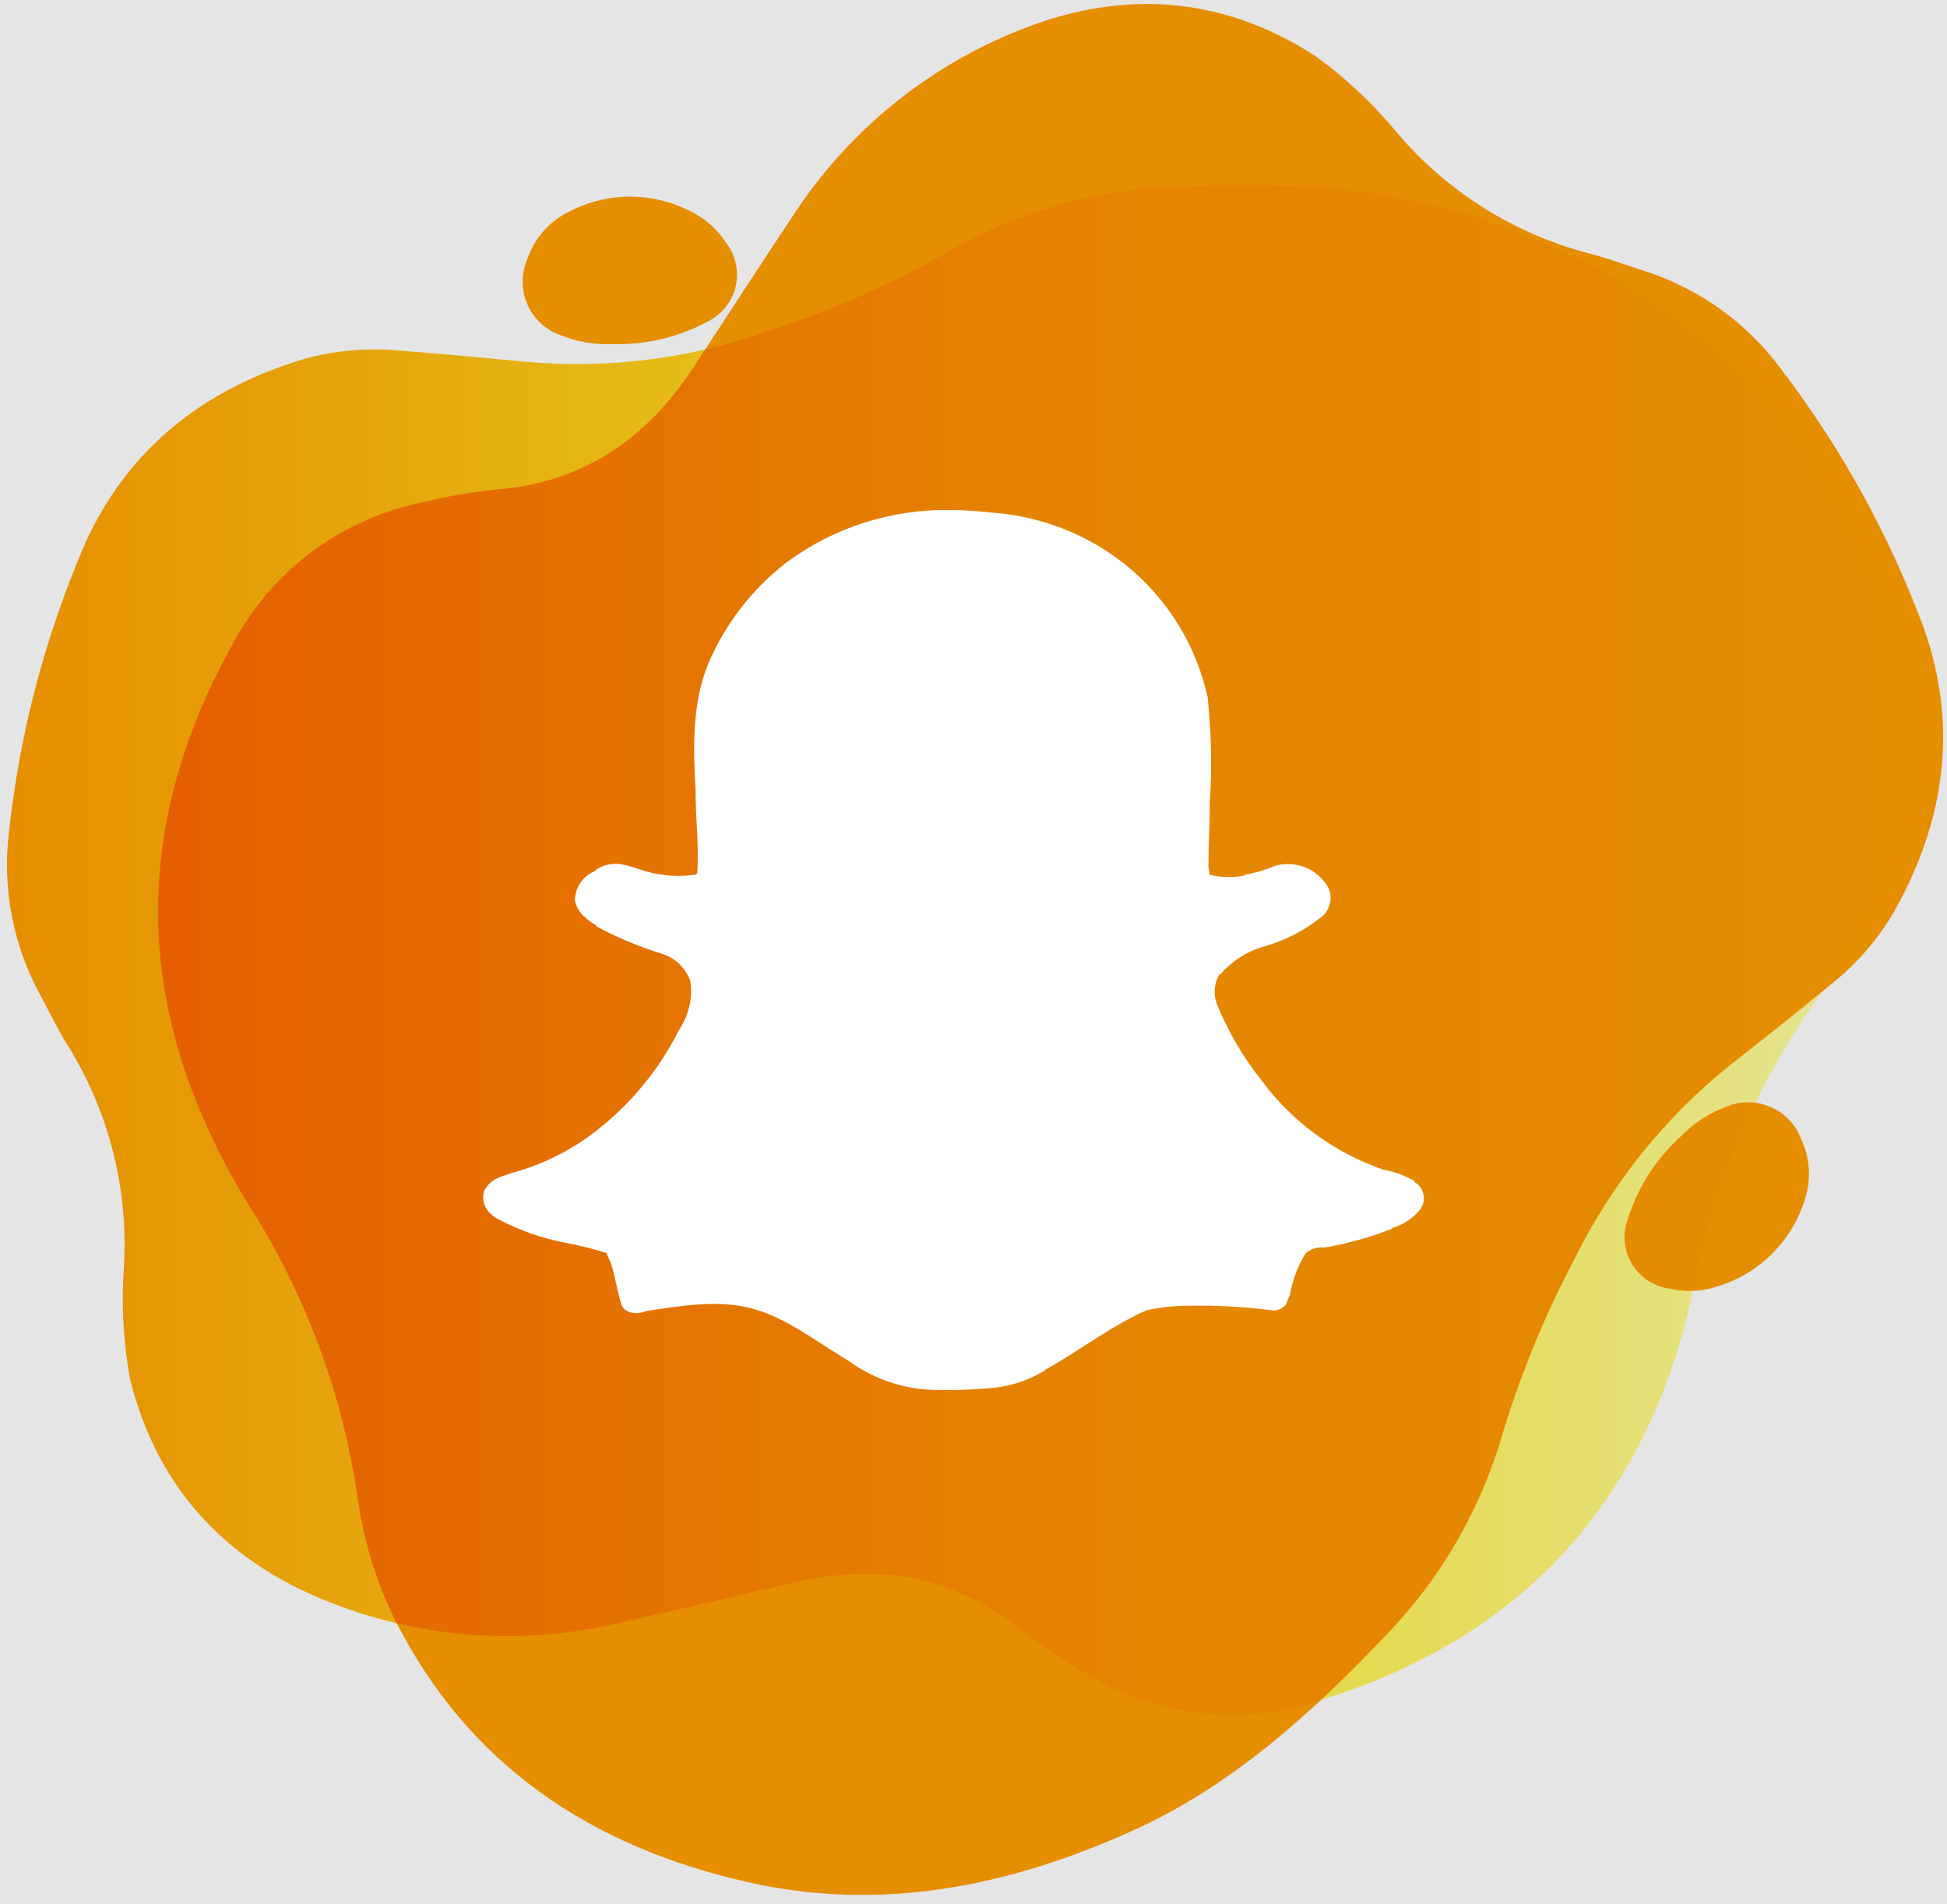
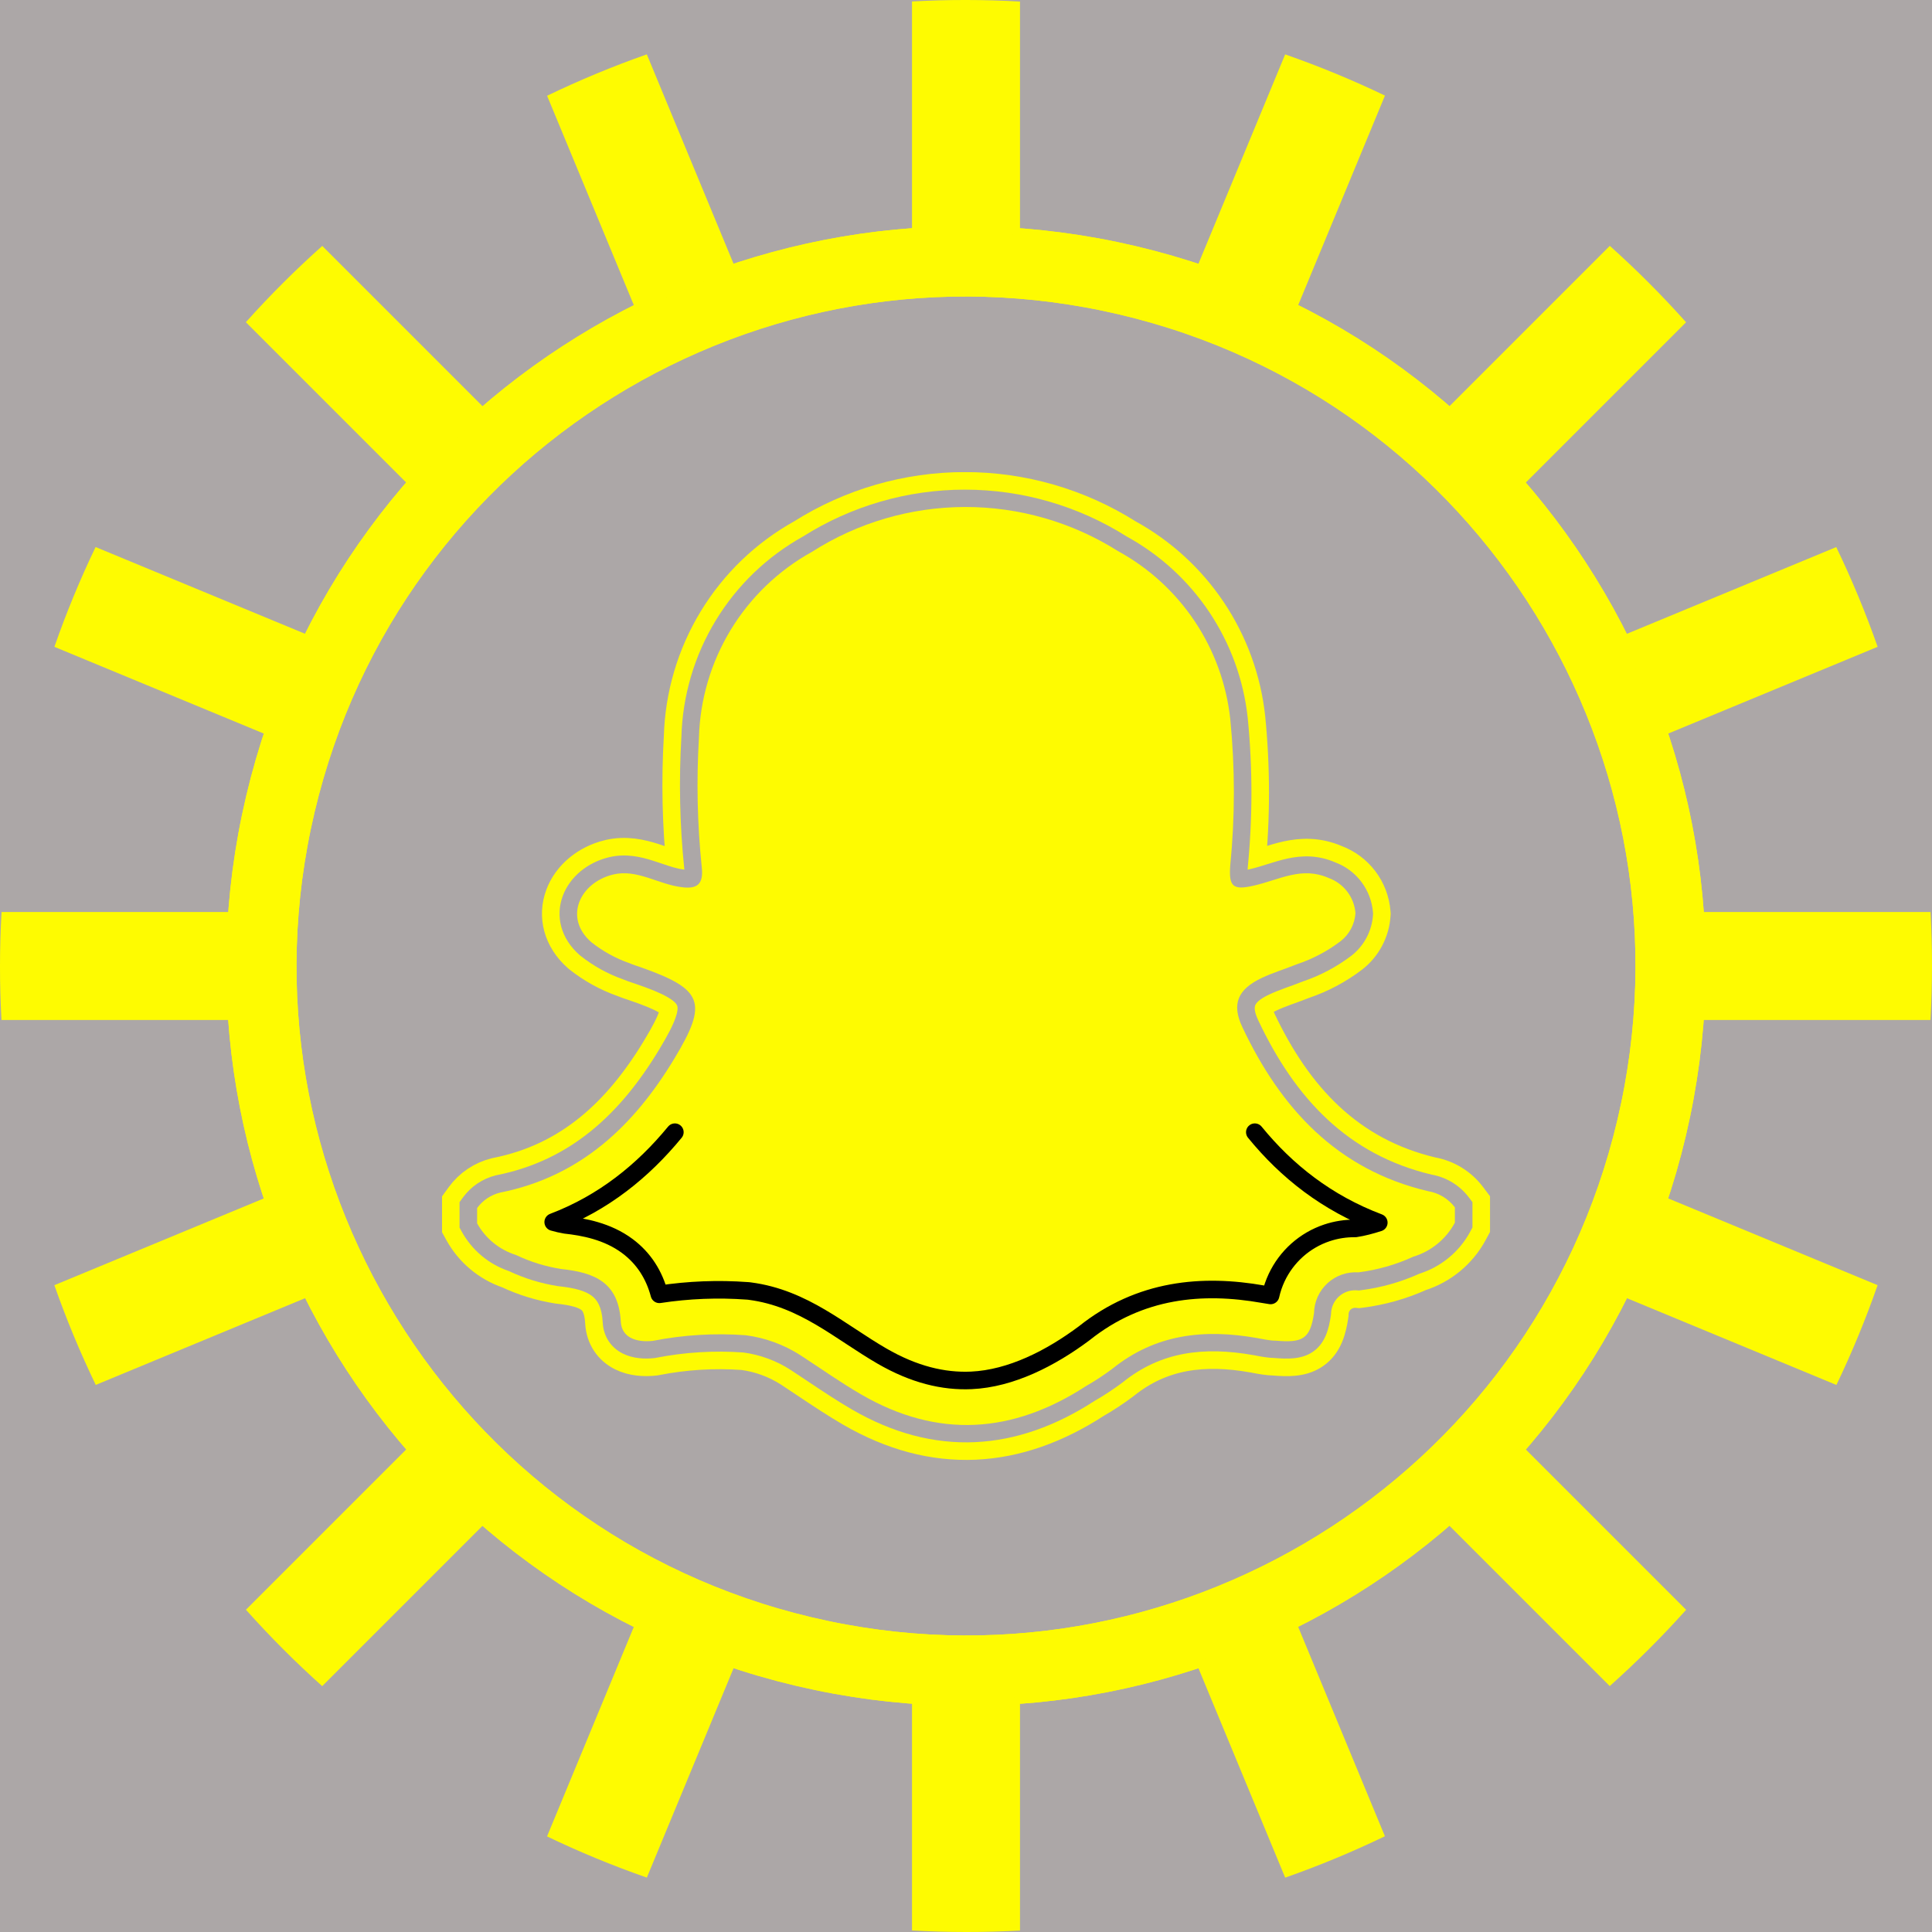
- <svg xmlns="http://www.w3.org/2000/svg" width="135" height="132" viewBox="0 0 135 132" fill="none">
-   <rect width="135" height="132" fill="#E5E5E5" />
-   <g id="SnapChat">
-     <path id="Vector" style="mix-blend-mode:multiply" d="M8.598 87.766C8.905 82.332 7.507 76.937 4.598 72.336C3.978 71.336 3.438 70.206 2.868 69.136C0.918 65.642 0.133 61.617 0.628 57.646C1.38 50.752 3.163 44.011 5.918 37.646C8.918 31.056 14.168 26.986 21.008 24.916C23.155 24.309 25.396 24.102 27.618 24.306C30.568 24.526 33.518 24.806 36.458 25.086C42.248 25.606 48.082 24.848 53.548 22.866C57.709 21.494 61.727 19.722 65.548 17.576C70.209 14.832 75.466 13.261 80.868 12.996C88.438 12.646 95.968 12.786 103.218 15.346C112.058 18.466 119.738 23.346 124.998 31.276C131.068 40.476 133.348 50.426 130.048 61.276C129.151 64.112 127.8 66.783 126.048 69.186C121.773 75.18 118.834 82.02 117.428 89.246C117.061 91.096 116.574 92.92 115.968 94.706C111.768 107.036 103.038 114.566 90.738 118.136C88.107 118.902 85.343 119.095 82.632 118.704C79.92 118.312 77.324 117.345 75.018 115.866C73.557 115.029 72.157 114.09 70.828 113.056C66.118 109.216 60.828 108.396 55.048 109.736C50.988 110.676 46.928 111.646 42.858 112.556C36.256 114.114 29.337 113.63 23.018 111.166C15.768 108.366 10.918 103.296 9.018 95.626C8.542 93.035 8.401 90.393 8.598 87.766V87.766Z" fill="url(#paint0_linear)" />
-     <path id="Vector_2" style="mix-blend-mode:multiply" d="M42.468 23.856C41.252 23.913 40.038 23.709 38.908 23.256C38.395 23.082 37.923 22.804 37.522 22.439C37.122 22.074 36.801 21.63 36.581 21.135C36.36 20.64 36.244 20.105 36.24 19.563C36.236 19.021 36.344 18.484 36.558 17.986C36.944 16.83 37.691 15.828 38.688 15.126C40.188 14.145 41.943 13.627 43.735 13.636C45.527 13.645 47.278 14.181 48.768 15.176C49.371 15.612 49.889 16.154 50.298 16.776C50.64 17.199 50.882 17.693 51.007 18.223C51.131 18.752 51.134 19.303 51.016 19.833C50.898 20.364 50.661 20.861 50.324 21.288C49.986 21.714 49.557 22.059 49.068 22.296C47.044 23.391 44.767 23.929 42.468 23.856V23.856Z" fill="url(#paint1_linear)" />
-     <path id="Vector_3" style="mix-blend-mode:multiply" d="M96.868 9.206C100.387 13.353 105.114 16.297 110.388 17.626C111.558 17.946 112.698 18.356 113.848 18.736C117.674 19.918 121.025 22.285 123.418 25.496C127.642 31.003 131.013 37.115 133.418 43.626C135.808 50.456 134.828 57.026 131.308 63.256C130.18 65.178 128.705 66.873 126.958 68.256C124.678 70.136 122.358 71.976 120.028 73.806C115.487 77.432 111.797 82.01 109.218 87.216C107.168 91.08 105.493 95.132 104.218 99.316C102.736 104.521 100.011 109.288 96.278 113.206C91.058 118.696 85.518 123.796 78.508 126.956C69.958 130.816 61.068 132.626 51.768 130.496C41.008 128.046 32.488 122.436 27.388 112.326C26.072 109.665 25.197 106.808 24.798 103.866C23.74 96.579 21.135 89.603 17.158 83.406C16.157 81.801 15.265 80.131 14.488 78.406C8.998 66.596 10.108 55.116 16.488 44.036C17.859 41.664 19.723 39.613 21.953 38.021C24.183 36.429 26.729 35.333 29.418 34.806C31.061 34.4 32.732 34.112 34.418 33.946C40.478 33.466 44.878 30.386 48.118 25.426C50.408 21.936 52.668 18.426 54.978 14.966C58.676 9.28 64.01 4.849 70.278 2.256C77.448 -0.744 84.468 -0.424 91.118 3.826C93.261 5.36 95.194 7.169 96.868 9.206Z" fill="url(#paint2_linear)" />
-     <path id="Vector_4" style="mix-blend-mode:multiply" d="M116.537 78.806C117.382 77.931 118.405 77.249 119.537 76.806C120.029 76.577 120.563 76.452 121.105 76.439C121.647 76.425 122.186 76.524 122.688 76.729C123.19 76.933 123.645 77.24 124.023 77.628C124.402 78.016 124.696 78.479 124.887 78.986C125.406 80.093 125.557 81.337 125.317 82.536C124.913 84.281 124.004 85.868 122.705 87.1C121.405 88.333 119.771 89.155 118.007 89.466C117.271 89.563 116.523 89.529 115.797 89.366C115.258 89.298 114.74 89.108 114.284 88.812C113.828 88.516 113.445 88.12 113.163 87.654C112.881 87.189 112.708 86.666 112.657 86.124C112.606 85.582 112.678 85.036 112.867 84.526C113.562 82.328 114.829 80.354 116.537 78.806Z" fill="url(#paint3_linear)" />
-     <path id="Vector_5" fill-rule="evenodd" clip-rule="evenodd" d="M98.068 81.926V81.856H97.998C97.35 81.487 96.642 81.233 95.908 81.106V81.106C92.517 79.938 89.562 77.765 87.438 74.876C86.207 73.323 85.198 71.606 84.438 69.776V69.776C84.281 69.427 84.208 69.046 84.225 68.664C84.243 68.282 84.35 67.909 84.538 67.576H84.608C85.377 66.677 86.386 66.015 87.518 65.666V65.666C88.973 65.278 90.334 64.598 91.518 63.666V63.666C91.794 63.493 92.005 63.233 92.118 62.926C92.142 62.83 92.176 62.736 92.218 62.646C92.3 62.288 92.265 61.913 92.118 61.576V61.576C91.808 61.015 91.338 60.559 90.768 60.266V60.266C90.022 59.888 89.158 59.812 88.358 60.056V60.056C87.69 60.345 86.987 60.547 86.268 60.656C86.268 60.656 86.268 60.726 86.268 60.726C85.468 60.873 84.647 60.849 83.858 60.656C83.862 60.477 83.839 60.298 83.788 60.126V60.126C83.788 58.706 83.888 57.226 83.888 55.626C84.04 53.243 83.993 50.852 83.748 48.476V48.406C82.865 44.335 80.457 40.756 77.018 38.406C74.57 36.739 71.722 35.752 68.768 35.546C67.772 35.43 66.77 35.37 65.768 35.366C61.741 35.32 57.809 36.587 54.568 38.976C52.151 40.833 50.259 43.287 49.078 46.096V46.096C47.948 48.926 48.078 52.006 48.228 54.806C48.228 56.756 48.478 58.666 48.338 60.546C48.338 60.546 48.338 60.546 48.268 60.646C47.337 60.788 46.39 60.764 45.468 60.576V60.576C44.788 60.476 44.158 60.186 43.338 59.976H43.268C42.908 59.881 42.53 59.873 42.167 59.953C41.803 60.033 41.464 60.199 41.178 60.436V60.436C40.809 60.598 40.492 60.858 40.261 61.188C40.03 61.518 39.894 61.904 39.868 62.306C39.851 62.351 39.851 62.401 39.868 62.446V62.446C39.959 62.908 40.211 63.322 40.578 63.616C40.796 63.83 41.045 64.008 41.318 64.146V64.216C42.767 65.002 44.291 65.642 45.868 66.126V66.126C46.328 66.265 46.748 66.511 47.096 66.842C47.443 67.174 47.708 67.583 47.868 68.036C48.035 69.217 47.757 70.418 47.088 71.406V71.406C45.54 74.509 43.227 77.166 40.368 79.126C38.855 80.13 37.19 80.883 35.438 81.356V81.356C35.048 81.536 34.158 81.606 33.668 82.416C33.635 82.443 33.609 82.477 33.59 82.515C33.571 82.553 33.56 82.594 33.558 82.636C33.493 82.866 33.485 83.107 33.533 83.341C33.582 83.574 33.687 83.792 33.838 83.976C34.049 84.235 34.316 84.443 34.618 84.586C36.057 85.332 37.596 85.868 39.188 86.176V86.176C40.157 86.356 41.116 86.593 42.058 86.886C42.058 86.956 42.198 87.206 42.378 87.666C42.658 88.476 42.768 89.466 43.088 90.456C43.136 90.588 43.216 90.707 43.32 90.801C43.425 90.895 43.551 90.962 43.688 90.996C44.053 91.096 44.441 91.067 44.788 90.916C47.308 90.526 49.788 90.136 52.018 90.706C54.428 91.306 56.448 92.936 58.818 94.356C60.394 95.502 62.255 96.194 64.198 96.356V96.356C65.735 96.425 67.275 96.388 68.808 96.246V96.246C70.087 96.126 71.321 95.716 72.418 95.046L72.488 94.976C74.928 93.626 77.058 91.926 79.488 90.866C80.416 90.655 81.365 90.548 82.318 90.546V90.546C84.296 90.507 86.275 90.614 88.238 90.866H88.448C88.706 90.829 88.944 90.701 89.118 90.506C89.258 90.336 89.258 90.156 89.328 90.046C89.398 89.936 89.438 89.806 89.328 89.946C89.398 89.946 89.398 89.836 89.438 89.806C89.612 88.774 89.986 87.786 90.538 86.896C90.883 86.607 91.329 86.467 91.778 86.506H91.868C93.465 86.233 95.031 85.793 96.538 85.196C96.538 85.126 96.538 85.126 96.618 85.126C97.338 84.9 97.978 84.469 98.458 83.886V83.886C98.57 83.741 98.65 83.573 98.693 83.395C98.736 83.216 98.741 83.031 98.707 82.85C98.673 82.67 98.601 82.499 98.496 82.348C98.391 82.197 98.255 82.071 98.098 81.976L98.068 81.926Z" fill="white" />
+ <svg xmlns="http://www.w3.org/2000/svg" width="110" height="110" viewBox="0 0 110 110" fill="none">
+   <rect width="110" height="110" fill="#E5E5E5" />
+   <g id="Frame 1">
+     <g clip-path="url(#clip0)">
+       <rect x="-45" y="-82" width="355" height="289" fill="#ACA7A7" />
+       <g id="snapChat">
+         <path id="circle1" d="M94.037 64.214C99.126 42.654 85.773 21.051 64.214 15.963C42.654 10.874 21.051 24.227 15.963 45.786C10.874 67.346 24.227 88.949 45.786 94.037C67.346 99.126 88.949 85.773 94.037 64.214Z" stroke="#FEFB01" stroke-width="4" stroke-miterlimit="10" />
+         <path id="circle" d="M94.037 64.214C99.126 42.654 85.773 21.051 64.214 15.963C42.654 10.874 21.051 24.227 15.963 45.786C10.874 67.346 24.227 88.949 45.786 94.037C67.346 99.126 88.949 85.773 94.037 64.214Z" stroke="#FEFB01" stroke-width="4" stroke-miterlimit="10" />
+         <path id="ghost" d="M27.165 69.652V68.782C27.484 68.343 27.948 68.031 28.475 67.902C33.045 66.992 36.095 64.092 38.395 60.272C40.335 57.062 40.025 56.322 36.455 55.062C36.255 54.992 36.045 54.932 35.845 54.842C35.056 54.567 34.32 54.161 33.665 53.642C32.075 52.252 33.015 50.252 34.905 49.792C36.275 49.462 37.475 50.352 38.815 50.512C39.705 50.632 40.065 50.332 39.955 49.372C39.702 46.924 39.648 44.459 39.795 42.002C39.854 39.832 40.478 37.714 41.606 35.859C42.733 34.003 44.325 32.474 46.225 31.422C48.825 29.761 51.843 28.875 54.928 28.866C58.013 28.857 61.036 29.726 63.645 31.372C65.404 32.332 66.904 33.702 68.019 35.367C69.133 37.031 69.828 38.941 70.045 40.932C70.32 43.706 70.32 46.499 70.045 49.272C69.955 50.482 70.195 50.702 71.395 50.422C72.875 50.082 74.115 49.312 75.655 49.992C76.074 50.145 76.44 50.414 76.709 50.769C76.979 51.123 77.14 51.548 77.175 51.992C77.154 52.301 77.069 52.603 76.924 52.877C76.779 53.151 76.579 53.391 76.335 53.582C75.579 54.156 74.735 54.602 73.835 54.902C73.165 55.172 72.465 55.382 71.835 55.682C70.485 56.322 70.105 57.152 70.735 58.482C72.915 63.102 76.125 66.602 81.315 67.822C81.921 67.923 82.465 68.252 82.835 68.742V69.612C82.587 70.076 82.25 70.485 81.843 70.818C81.436 71.151 80.968 71.4 80.465 71.552C79.476 72.006 78.424 72.306 77.345 72.442C77.025 72.421 76.703 72.464 76.4 72.57C76.098 72.677 75.819 72.843 75.583 73.06C75.346 73.277 75.156 73.54 75.024 73.832C74.892 74.125 74.821 74.441 74.815 74.762C74.595 76.252 74.155 76.462 72.635 76.332C72.275 76.332 71.915 76.242 71.565 76.182C68.565 75.652 65.795 75.952 63.345 77.922C62.86 78.287 62.352 78.621 61.825 78.922C57.655 81.632 53.395 81.922 49.045 79.402C47.855 78.712 46.725 77.912 45.575 77.162C44.632 76.556 43.566 76.167 42.455 76.022C40.689 75.893 38.913 76.001 37.175 76.342C36.265 76.442 35.395 76.182 35.345 75.252C35.225 73.002 33.845 72.452 31.955 72.252C31.061 72.113 30.191 71.843 29.375 71.452C28.435 71.158 27.643 70.514 27.165 69.652Z" fill="#FEFB01" />
+         <g id="fins">
+           <path d="M31.149 5.452C32.994 4.563 34.889 3.776 36.827 3.095L41.913 15.373C39.961 16.02 38.063 16.809 36.235 17.73L31.149 5.452Z" fill="#FEFB01" />
+           <path d="M13.998 18.345C15.369 16.813 16.823 15.364 18.349 14.002L27.747 23.4C26.197 24.734 24.742 26.185 23.396 27.743L13.998 18.345Z" fill="#FEFB01" />
+           <path d="M3.097 36.828C3.779 34.873 4.563 32.978 5.443 31.146L17.723 36.232C16.812 38.044 16.026 39.941 15.376 41.914L3.097 36.828Z" fill="#FEFB01" />
+           <path d="M0.084 58.074C-0.029 56.042 -0.029 53.99 0.089 51.926H13.381C13.226 53.994 13.227 56.048 13.376 58.074H0.084Z" fill="#FEFB01" />
+           <path d="M5.452 78.851C4.563 77.006 3.776 75.111 3.095 73.173L15.373 68.087C16.02 70.039 16.809 71.937 17.73 73.765L5.452 78.851Z" fill="#FEFB01" />
+           <path d="M18.345 96.002C16.813 94.631 15.364 93.177 14.002 91.651L23.4 82.253C24.734 83.803 26.185 85.258 27.743 86.604L18.345 96.002Z" fill="#FEFB01" />
+           <path d="M36.828 106.903C34.873 106.221 32.978 105.437 31.146 104.557L36.232 92.278C38.044 93.188 39.941 93.974 41.915 94.624L36.828 106.903Z" fill="#FEFB01" />
+           <path d="M58.074 109.916C56.042 110.029 53.99 110.029 51.926 109.911V96.619C53.994 96.774 56.048 96.773 58.074 96.624V109.916Z" fill="#FEFB01" />
+           <path d="M78.851 104.548C77.007 105.437 75.111 106.224 73.173 106.905L68.087 94.627C70.039 93.98 71.937 93.191 73.765 92.27L78.851 104.548Z" fill="#FEFB01" />
+           <path d="M96.002 91.655C94.631 93.187 93.177 94.636 91.651 95.998L82.253 86.6C83.803 85.266 85.258 83.815 86.604 82.257L96.002 91.655Z" fill="#FEFB01" />
+           <path d="M106.903 73.172C106.221 75.126 105.437 77.022 104.557 78.854L92.278 73.768C93.188 71.956 93.974 70.059 94.624 68.085L106.903 73.172Z" fill="#FEFB01" />
+           <path d="M109.916 51.926C110.029 53.958 110.029 56.01 109.911 58.074H96.619C96.774 56.006 96.773 53.952 96.624 51.926H109.916Z" fill="#FEFB01" />
+           <path d="M104.548 31.149C105.437 32.993 106.224 34.889 106.905 36.827L94.627 41.913C93.98 39.961 93.191 38.063 92.269 36.235L104.548 31.149Z" fill="#FEFB01" />
+           <path d="M91.655 13.998C93.187 15.369 94.636 16.823 95.998 18.349L86.6 27.747C85.266 26.197 83.815 24.742 82.257 23.396L91.655 13.998Z" fill="#FEFB01" />
+           <path d="M73.172 3.097C75.126 3.779 77.022 4.563 78.854 5.443L73.768 17.723C71.956 16.812 70.059 16.026 68.085 15.376L73.172 3.097Z" fill="#FEFB01" />
+           <path d="M58.074 0.089C56.01 -0.029 53.958 -0.029 51.926 0.084V13.376C53.952 13.227 56.006 13.226 58.074 13.381V0.089Z" fill="#FEFB01" />
+         </g>
+         <g id="outline">
+           <mask id="path-7-outside-1" maskUnits="userSpaceOnUse" x="25.165" y="26.878" width="60" height="57" fill="black">
+             <rect fill="white" x="25.165" y="26.878" width="60" height="57" />
+             <path fill-rule="evenodd" clip-rule="evenodd" d="M26.165 69.897V68.445L26.355 68.183C26.813 67.552 27.48 67.103 28.238 66.918L28.259 66.913L28.28 66.909C32.483 66.072 35.327 63.416 37.538 59.744L37.539 59.742C38.018 58.951 38.315 58.375 38.467 57.935C38.617 57.501 38.581 57.324 38.555 57.256C38.528 57.185 38.436 57.023 38.03 56.785C37.623 56.545 37.015 56.296 36.134 55.997L36.125 55.994C36.097 55.984 36.059 55.972 36.016 55.957C35.874 55.91 35.663 55.841 35.477 55.761C34.598 55.449 33.775 54.993 33.044 54.413L33.025 54.398L33.007 54.383C31.92 53.433 31.616 52.154 32.043 51.007C32.448 49.921 33.45 49.105 34.669 48.808L34.671 48.808C35.63 48.577 36.491 48.788 37.172 49.002C37.38 49.068 37.565 49.131 37.737 49.189C38.186 49.341 38.538 49.46 38.934 49.507L38.941 49.508L38.949 49.509C38.954 49.51 38.96 49.51 38.965 49.511C38.964 49.499 38.963 49.486 38.962 49.474L38.96 49.463C38.702 46.966 38.647 44.452 38.796 41.946C38.862 39.608 39.536 37.326 40.751 35.327C41.964 33.331 43.674 31.685 45.714 30.55C48.473 28.805 51.67 27.878 54.935 27.878C58.199 27.878 61.395 28.804 64.153 30.548C66.041 31.584 67.652 33.058 68.85 34.848C70.054 36.647 70.805 38.71 71.039 40.862L71.04 40.871C71.321 43.706 71.322 46.561 71.041 49.396C71.038 49.438 71.036 49.478 71.034 49.516C71.075 49.507 71.12 49.497 71.168 49.486L71.171 49.485C71.496 49.41 71.814 49.311 72.169 49.199L72.176 49.197C72.516 49.091 72.897 48.971 73.289 48.885C74.103 48.708 75.018 48.664 76.029 49.102C76.615 49.322 77.126 49.703 77.505 50.201C77.891 50.709 78.122 51.317 78.172 51.952L78.178 52.024L78.173 52.097C78.143 52.546 78.018 52.983 77.808 53.381C77.598 53.779 77.307 54.128 76.953 54.406L76.946 54.411L76.939 54.416C76.105 55.05 75.173 55.544 74.181 55.879C73.917 55.984 73.644 56.083 73.392 56.175C73.314 56.203 73.238 56.23 73.164 56.257C72.832 56.379 72.536 56.494 72.265 56.623L72.258 56.626C71.676 56.897 71.515 57.121 71.469 57.234C71.432 57.324 71.384 57.554 71.639 58.092L71.639 58.093C73.732 62.528 76.731 65.745 81.515 66.879C82.359 67.029 83.115 67.492 83.633 68.177L83.835 68.444V69.891L83.716 70.112C83.406 70.691 82.985 71.203 82.477 71.619C81.986 72.021 81.425 72.325 80.822 72.516C79.758 72.997 78.629 73.315 77.471 73.462L77.368 73.475L77.264 73.466C77.08 73.452 76.894 73.474 76.718 73.533C76.543 73.592 76.381 73.686 76.242 73.809C76.104 73.932 75.992 74.082 75.913 74.25C75.835 74.418 75.791 74.599 75.784 74.784L75.782 74.841L75.774 74.896C75.664 75.645 75.461 76.483 74.745 76.969C74.394 77.207 74.008 77.3 73.651 77.334C73.312 77.367 72.94 77.351 72.558 77.319C72.191 77.313 71.802 77.238 71.538 77.188C71.472 77.175 71.414 77.164 71.366 77.155L71.361 77.155C68.54 76.656 66.096 76.957 63.942 78.689L63.929 78.699L63.916 78.709C63.405 79.093 62.87 79.445 62.316 79.764C60.121 81.186 57.851 82.005 55.518 82.11C53.171 82.216 50.831 81.597 48.514 80.255C47.648 79.753 46.797 79.184 45.981 78.639C45.648 78.416 45.322 78.198 45.002 77.989C44.191 77.469 43.277 77.133 42.323 77.005C40.655 76.885 38.979 76.988 37.338 77.311L37.296 77.319L37.254 77.324C36.699 77.385 36.036 77.353 35.46 77.066C34.814 76.743 34.361 76.132 34.316 75.293C34.268 74.388 33.989 73.998 33.687 73.773C33.318 73.499 32.732 73.331 31.82 73.234L31.795 73.232L31.771 73.228C30.802 73.077 29.859 72.787 28.971 72.369C27.829 71.981 26.872 71.18 26.289 70.122L26.165 69.897Z" />
+           </mask>
+           <path fill-rule="evenodd" clip-rule="evenodd" d="M26.165 69.897V68.445L26.355 68.183C26.813 67.552 27.48 67.103 28.238 66.918L28.259 66.913L28.28 66.909C32.483 66.072 35.327 63.416 37.538 59.744L37.539 59.742C38.018 58.951 38.315 58.375 38.467 57.935C38.617 57.501 38.581 57.324 38.555 57.256C38.528 57.185 38.436 57.023 38.03 56.785C37.623 56.545 37.015 56.296 36.134 55.997L36.125 55.994C36.097 55.984 36.059 55.972 36.016 55.957C35.874 55.91 35.663 55.841 35.477 55.761C34.598 55.449 33.775 54.993 33.044 54.413L33.025 54.398L33.007 54.383C31.92 53.433 31.616 52.154 32.043 51.007C32.448 49.921 33.45 49.105 34.669 48.808L34.671 48.808C35.63 48.577 36.491 48.788 37.172 49.002C37.38 49.068 37.565 49.131 37.737 49.189C38.186 49.341 38.538 49.46 38.934 49.507L38.941 49.508L38.949 49.509C38.954 49.51 38.96 49.51 38.965 49.511C38.964 49.499 38.963 49.486 38.962 49.474L38.96 49.463C38.702 46.966 38.647 44.452 38.796 41.946C38.862 39.608 39.536 37.326 40.751 35.327C41.964 33.331 43.674 31.685 45.714 30.55C48.473 28.805 51.67 27.878 54.935 27.878C58.199 27.878 61.395 28.804 64.153 30.548C66.041 31.584 67.652 33.058 68.85 34.848C70.054 36.647 70.805 38.71 71.039 40.862L71.04 40.871C71.321 43.706 71.322 46.561 71.041 49.396C71.038 49.438 71.036 49.478 71.034 49.516C71.075 49.507 71.12 49.497 71.168 49.486L71.171 49.485C71.496 49.41 71.814 49.311 72.169 49.199L72.176 49.197C72.516 49.091 72.897 48.971 73.289 48.885C74.103 48.708 75.018 48.664 76.029 49.102C76.615 49.322 77.126 49.703 77.505 50.201C77.891 50.709 78.122 51.317 78.172 51.952L78.178 52.024L78.173 52.097C78.143 52.546 78.018 52.983 77.808 53.381C77.598 53.779 77.307 54.128 76.953 54.406L76.946 54.411L76.939 54.416C76.105 55.05 75.173 55.544 74.181 55.879C73.917 55.984 73.644 56.083 73.392 56.175C73.314 56.203 73.238 56.23 73.164 56.257C72.832 56.379 72.536 56.494 72.265 56.623L72.258 56.626C71.676 56.897 71.515 57.121 71.469 57.234C71.432 57.324 71.384 57.554 71.639 58.092L71.639 58.093C73.732 62.528 76.731 65.745 81.515 66.879C82.359 67.029 83.115 67.492 83.633 68.177L83.835 68.444V69.891L83.716 70.112C83.406 70.691 82.985 71.203 82.477 71.619C81.986 72.021 81.425 72.325 80.822 72.516C79.758 72.997 78.629 73.315 77.471 73.462L77.368 73.475L77.264 73.466C77.08 73.452 76.894 73.474 76.718 73.533C76.543 73.592 76.381 73.686 76.242 73.809C76.104 73.932 75.992 74.082 75.913 74.25C75.835 74.418 75.791 74.599 75.784 74.784L75.782 74.841L75.774 74.896C75.664 75.645 75.461 76.483 74.745 76.969C74.394 77.207 74.008 77.3 73.651 77.334C73.312 77.367 72.94 77.351 72.558 77.319C72.191 77.313 71.802 77.238 71.538 77.188C71.472 77.175 71.414 77.164 71.366 77.155L71.361 77.155C68.54 76.656 66.096 76.957 63.942 78.689L63.929 78.699L63.916 78.709C63.405 79.093 62.87 79.445 62.316 79.764C60.121 81.186 57.851 82.005 55.518 82.11C53.171 82.216 50.831 81.597 48.514 80.255C47.648 79.753 46.797 79.184 45.981 78.639C45.648 78.416 45.322 78.198 45.002 77.989C44.191 77.469 43.277 77.133 42.323 77.005C40.655 76.885 38.979 76.988 37.338 77.311L37.296 77.319L37.254 77.324C36.699 77.385 36.036 77.353 35.46 77.066C34.814 76.743 34.361 76.132 34.316 75.293C34.268 74.388 33.989 73.998 33.687 73.773C33.318 73.499 32.732 73.331 31.82 73.234L31.795 73.232L31.771 73.228C30.802 73.077 29.859 72.787 28.971 72.369C27.829 71.981 26.872 71.18 26.289 70.122L26.165 69.897Z" stroke="#FEFB01" stroke-width="2" mask="url(#path-7-outside-1)" />
+         </g>
+         <path id="skirt" d="M71.444 64.462C73.263 66.693 75.561 68.501 78.503 69.611C78.054 69.757 77.604 69.876 77.168 69.942C76.619 69.934 76.071 70.019 75.549 70.194C74.924 70.403 74.349 70.737 73.857 71.175C73.366 71.613 72.968 72.146 72.688 72.742C72.535 73.067 72.419 73.408 72.342 73.757C72.201 73.737 72.057 73.712 71.906 73.686C68.474 73.081 64.906 73.375 61.727 75.913C59.832 77.328 57.563 78.491 55.302 78.593C53.714 78.665 52.031 78.26 50.212 77.207C49.617 76.862 49.049 76.49 48.474 76.112L48.406 76.067C47.857 75.707 47.302 75.341 46.73 75.005C45.535 74.303 44.243 73.712 42.69 73.51L42.621 73.501L42.55 73.496C40.878 73.373 39.197 73.44 37.541 73.693C37.25 72.598 36.664 71.648 35.719 70.945C34.579 70.097 33.218 69.853 32.199 69.741C31.961 69.701 31.728 69.647 31.497 69.58C34.362 68.491 36.611 66.667 38.424 64.462" stroke="black" stroke-linecap="round" stroke-linejoin="round" />
+       </g>
+     </g>
  </g>
  <defs>
-     <linearGradient id="paint0_linear" x1="0.518" y1="65.866" x2="131.588" y2="65.866" gradientUnits="userSpaceOnUse">
-       <stop stop-color="#FF9E00" />
-       <stop offset="0.54" stop-color="#FFEB28" />
-       <stop offset="1" stop-color="#FFFFAA" />
-     </linearGradient>
-     <linearGradient id="paint1_linear" x1="1097.41" y1="3451.19" x2="1317.67" y2="3451.19" gradientUnits="userSpaceOnUse">
-       <stop stop-color="#FF9E00" />
-       <stop offset="0.54" stop-color="#FFEB28" />
-       <stop offset="1" stop-color="#FFFFAA" />
-     </linearGradient>
-     <linearGradient id="paint2_linear" x1="-163378" y1="27453.2" x2="-175100" y2="38667.1" gradientUnits="userSpaceOnUse">
-       <stop stop-color="#FF9E00" />
-       <stop offset="0.54" stop-color="#FFEB28" />
-       <stop offset="1" stop-color="#FFFFAA" />
-     </linearGradient>
-     <linearGradient id="paint3_linear" x1="-15635.7" y1="3463.41" x2="-15772.7" y2="3594.5" gradientUnits="userSpaceOnUse">
-       <stop stop-color="#FF9E00" />
-       <stop offset="0.54" stop-color="#FFEB28" />
-       <stop offset="1" stop-color="#FFFFAA" />
-     </linearGradient>
+     <clipPath id="clip0">
+       <rect x="-45" y="-82" width="355" height="289" fill="white" />
+     </clipPath>
  </defs>
</svg>
